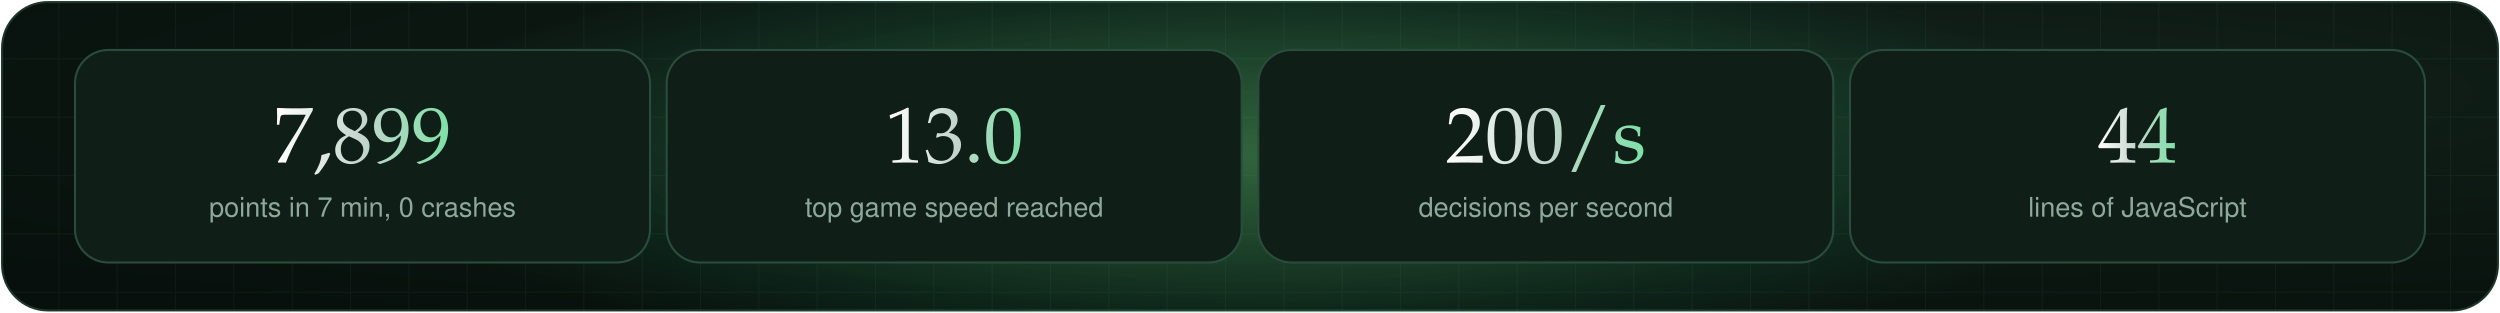
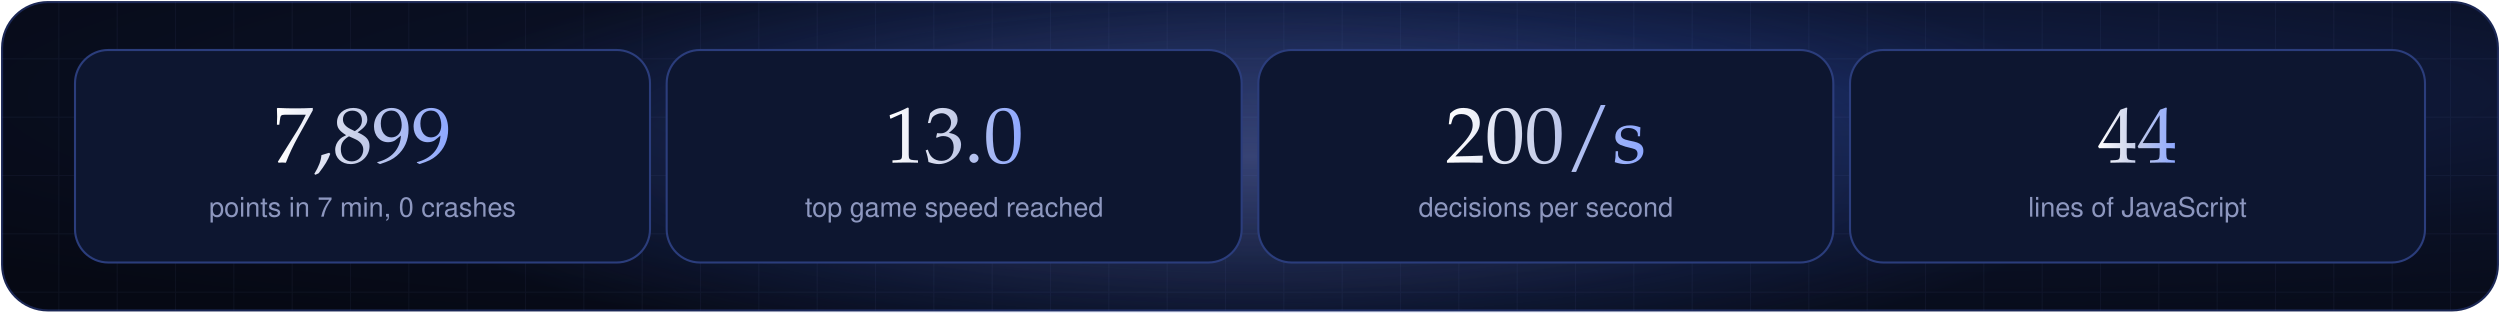
<svg xmlns="http://www.w3.org/2000/svg" viewBox="0 0 1200 150" width="1200" height="150" role="img" aria-labelledby="stats-t stats-d">
  <style>
.serif{font-family:'Iowan Old Style','Palatino Linotype',Palatino,Georgia,'Times New Roman',serif}
.sans{font-family:-apple-system,BlinkMacSystemFont,'Segoe UI',Helvetica,Arial,sans-serif}
.mono{font-family:ui-monospace,SFMono-Regular,Menlo,Consolas,'Liberation Mono',monospace}
.twinkle{animation:tw 4s ease-in-out infinite}
@keyframes tw{0%,100%{opacity:.15}50%{opacity:.9}}
.pulse{animation:pl 2.4s ease-in-out infinite;transform-box:fill-box;transform-origin:center}
@keyframes pl{0%,100%{opacity:.55;transform:scale(1)}50%{opacity:1;transform:scale(1.35)}}
.float{animation:fl 6s ease-in-out infinite}
@keyframes fl{0%,100%{transform:translateY(0)}50%{transform:translateY(-6px)}}
.fadein{animation:fi 1.2s ease-out both}
@keyframes fi{from{opacity:0;transform:translateY(8px)}to{opacity:1;transform:none}}
</style>
  <defs>
    <radialGradient id="stats-bg" cx="70%" cy="30%" r="90%">
-       <stop offset="0" stop-color="#12241B" />
-       <stop offset=".55" stop-color="#0C1712" />
-       <stop offset="1" stop-color="#07100C" />
+       <stop offset="0" stop-color="#13204A" />
+       <stop offset=".55" stop-color="#0A1024" />
+       <stop offset="1" stop-color="#060914" />
    </radialGradient>
    <radialGradient id="stats-glowA" cx="50%" cy="50%" r="50%">
-       <stop offset="0" stop-color="#2FBF71" stop-opacity=".38" />
-       <stop offset="1" stop-color="#2FBF71" stop-opacity="0" />
+       <stop offset="0" stop-color="#4169E1" stop-opacity=".38" />
+       <stop offset="1" stop-color="#4169E1" stop-opacity="0" />
    </radialGradient>
    <radialGradient id="stats-glowB" cx="50%" cy="50%" r="50%">
      <stop offset="0" stop-color="#F5B461" stop-opacity=".10" />
      <stop offset="1" stop-color="#F5B461" stop-opacity="0" />
    </radialGradient>
    <linearGradient id="stats-silver" x1="0" y1="0" x2="1" y2="0">
      <stop offset="0" stop-color="#FFFFFF" />
-       <stop offset=".5" stop-color="#C3D6CB" />
-       <stop offset="1" stop-color="#7FE0A8" />
+       <stop offset=".5" stop-color="#C4CCE8" />
+       <stop offset="1" stop-color="#8EA8FF" />
    </linearGradient>
    <linearGradient id="stats-rule" x1="0" y1="0" x2="1" y2="0">
-       <stop offset="0" stop-color="#7FE0A8" stop-opacity="0" />
-       <stop offset=".25" stop-color="#7FE0A8" stop-opacity=".8" />
-       <stop offset="1" stop-color="#7FE0A8" stop-opacity="0" />
+       <stop offset="0" stop-color="#8EA8FF" stop-opacity="0" />
+       <stop offset=".25" stop-color="#8EA8FF" stop-opacity=".8" />
+       <stop offset="1" stop-color="#8EA8FF" stop-opacity="0" />
    </linearGradient>
    <pattern id="stats-grid" width="28" height="28" patternUnits="userSpaceOnUse">
-       <path d="M28 0H0V28" fill="none" stroke="#7FE0A8" stroke-opacity=".05" />
+       <path d="M28 0H0V28" fill="none" stroke="#8EA8FF" stroke-opacity=".05" />
    </pattern>
  </defs>
-   <rect x="1" y="1" width="1198" height="148" rx="22" fill="url(#stats-bg)" stroke="#1C3529" />
+   <rect x="1" y="1" width="1198" height="148" rx="22" fill="url(#stats-bg)" stroke="#1B2754" />
  <rect x="1" y="1" width="1198" height="148" rx="22" fill="url(#stats-grid)" />
  <ellipse cx="600" cy="75" rx="420" ry="105" fill="url(#stats-glowA)" />
  <ellipse cx="600" cy="75" rx="300" ry="75" fill="url(#stats-glowB)" />
-   <rect x="36" y="24" width="276" height="102" rx="16" fill="#0F1E17" stroke="#2A4D3B" />
+   <rect x="36" y="24" width="276" height="102" rx="16" fill="#0D1630" stroke="#2B3D7C" />
  <text x="174" y="78" class="serif" font-size="38" fill="url(#stats-silver)" text-anchor="middle">7,899</text>
-   <text x="174" y="104" class="sans" font-size="13" fill="#8EA99A" text-anchor="middle">points in 7 min, 0 crashes</text>
-   <rect x="320" y="24" width="276" height="102" rx="16" fill="#0F1E17" stroke="#2A4D3B" />
+   <text x="174" y="104" class="sans" font-size="13" fill="#8D97BF" text-anchor="middle">points in 7 min, 0 crashes</text>
+   <rect x="320" y="24" width="276" height="102" rx="16" fill="#0D1630" stroke="#2B3D7C" />
  <text x="458" y="78" class="serif" font-size="38" fill="url(#stats-silver)" text-anchor="middle">13.0</text>
-   <text x="458" y="104" class="sans" font-size="13" fill="#8EA99A" text-anchor="middle">top game speed reached</text>
-   <rect x="604" y="24" width="276" height="102" rx="16" fill="#0F1E17" stroke="#2A4D3B" />
+   <text x="458" y="104" class="sans" font-size="13" fill="#8D97BF" text-anchor="middle">top game speed reached</text>
+   <rect x="604" y="24" width="276" height="102" rx="16" fill="#0D1630" stroke="#2B3D7C" />
  <text x="742" y="78" class="serif" font-size="38" fill="url(#stats-silver)" text-anchor="middle">200/s</text>
-   <text x="742" y="104" class="sans" font-size="13" fill="#8EA99A" text-anchor="middle">decisions per second</text>
-   <rect x="888" y="24" width="276" height="102" rx="16" fill="#0F1E17" stroke="#2A4D3B" />
+   <text x="742" y="104" class="sans" font-size="13" fill="#8D97BF" text-anchor="middle">decisions per second</text>
+   <rect x="888" y="24" width="276" height="102" rx="16" fill="#0D1630" stroke="#2B3D7C" />
  <text x="1026" y="78" class="serif" font-size="38" fill="url(#stats-silver)" text-anchor="middle">44</text>
-   <text x="1026" y="104" class="sans" font-size="13" fill="#8EA99A" text-anchor="middle">lines of JavaScript</text>
+   <text x="1026" y="104" class="sans" font-size="13" fill="#8D97BF" text-anchor="middle">lines of JavaScript</text>
</svg>
